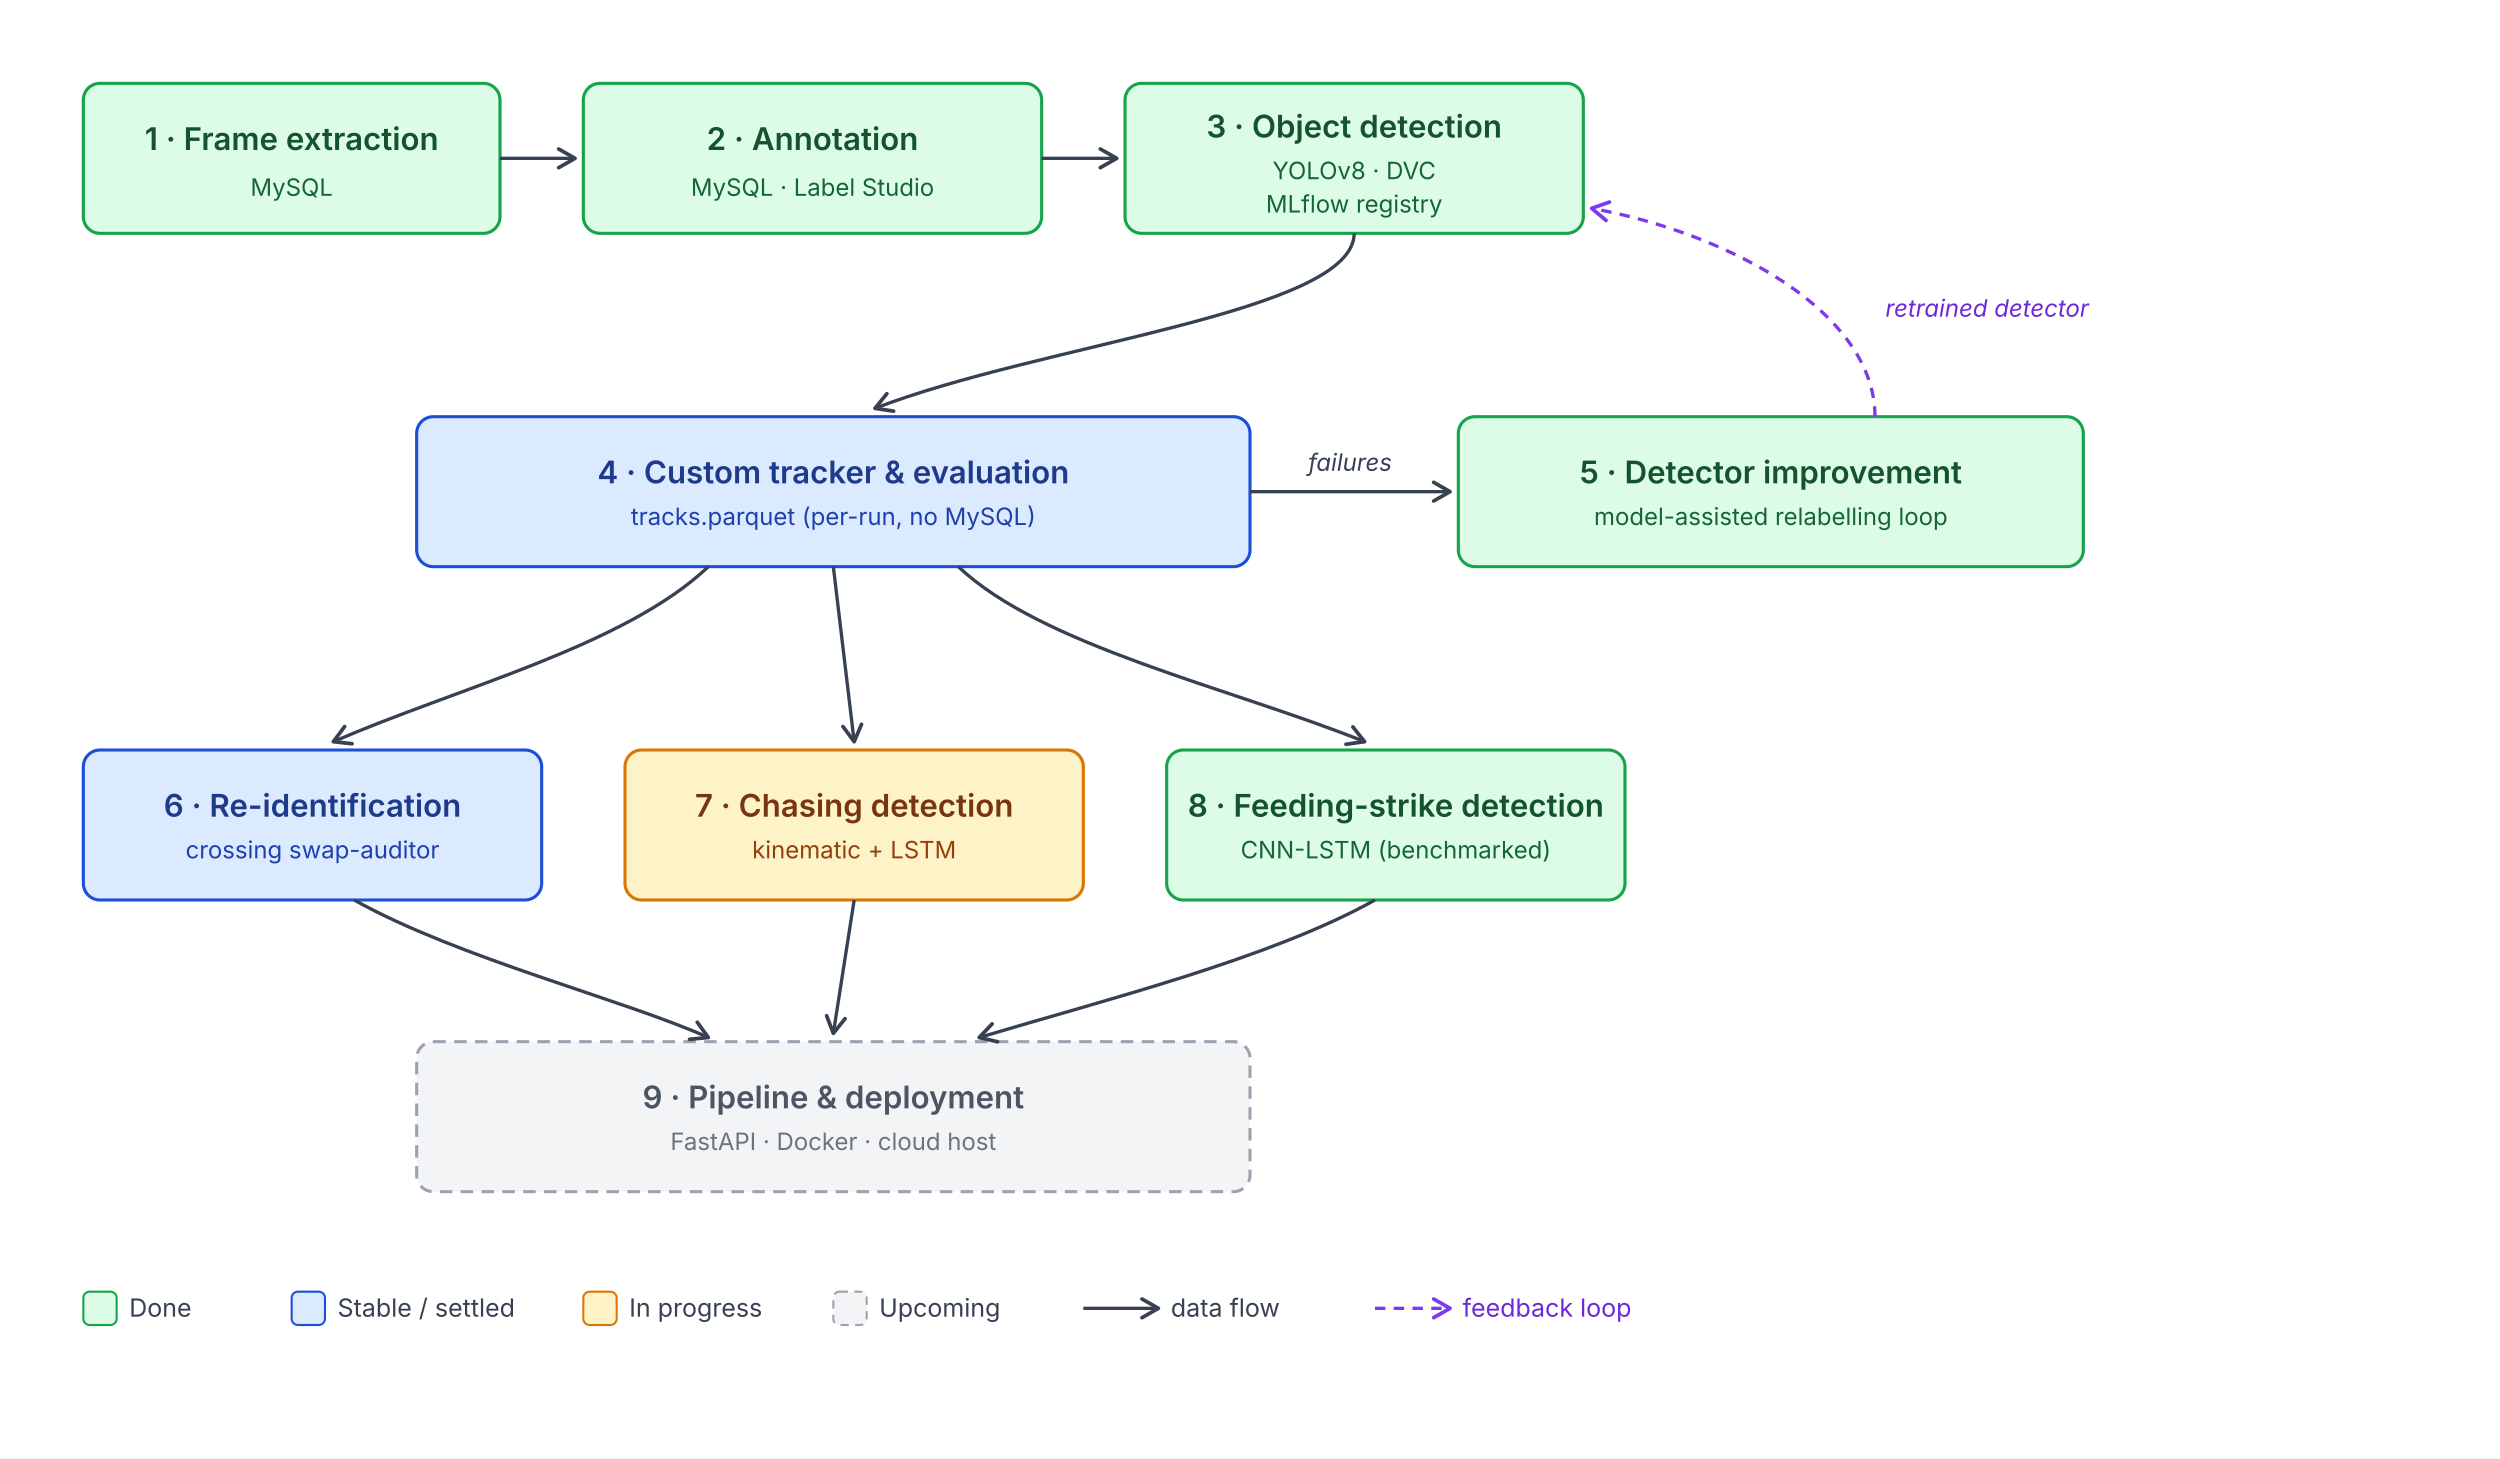
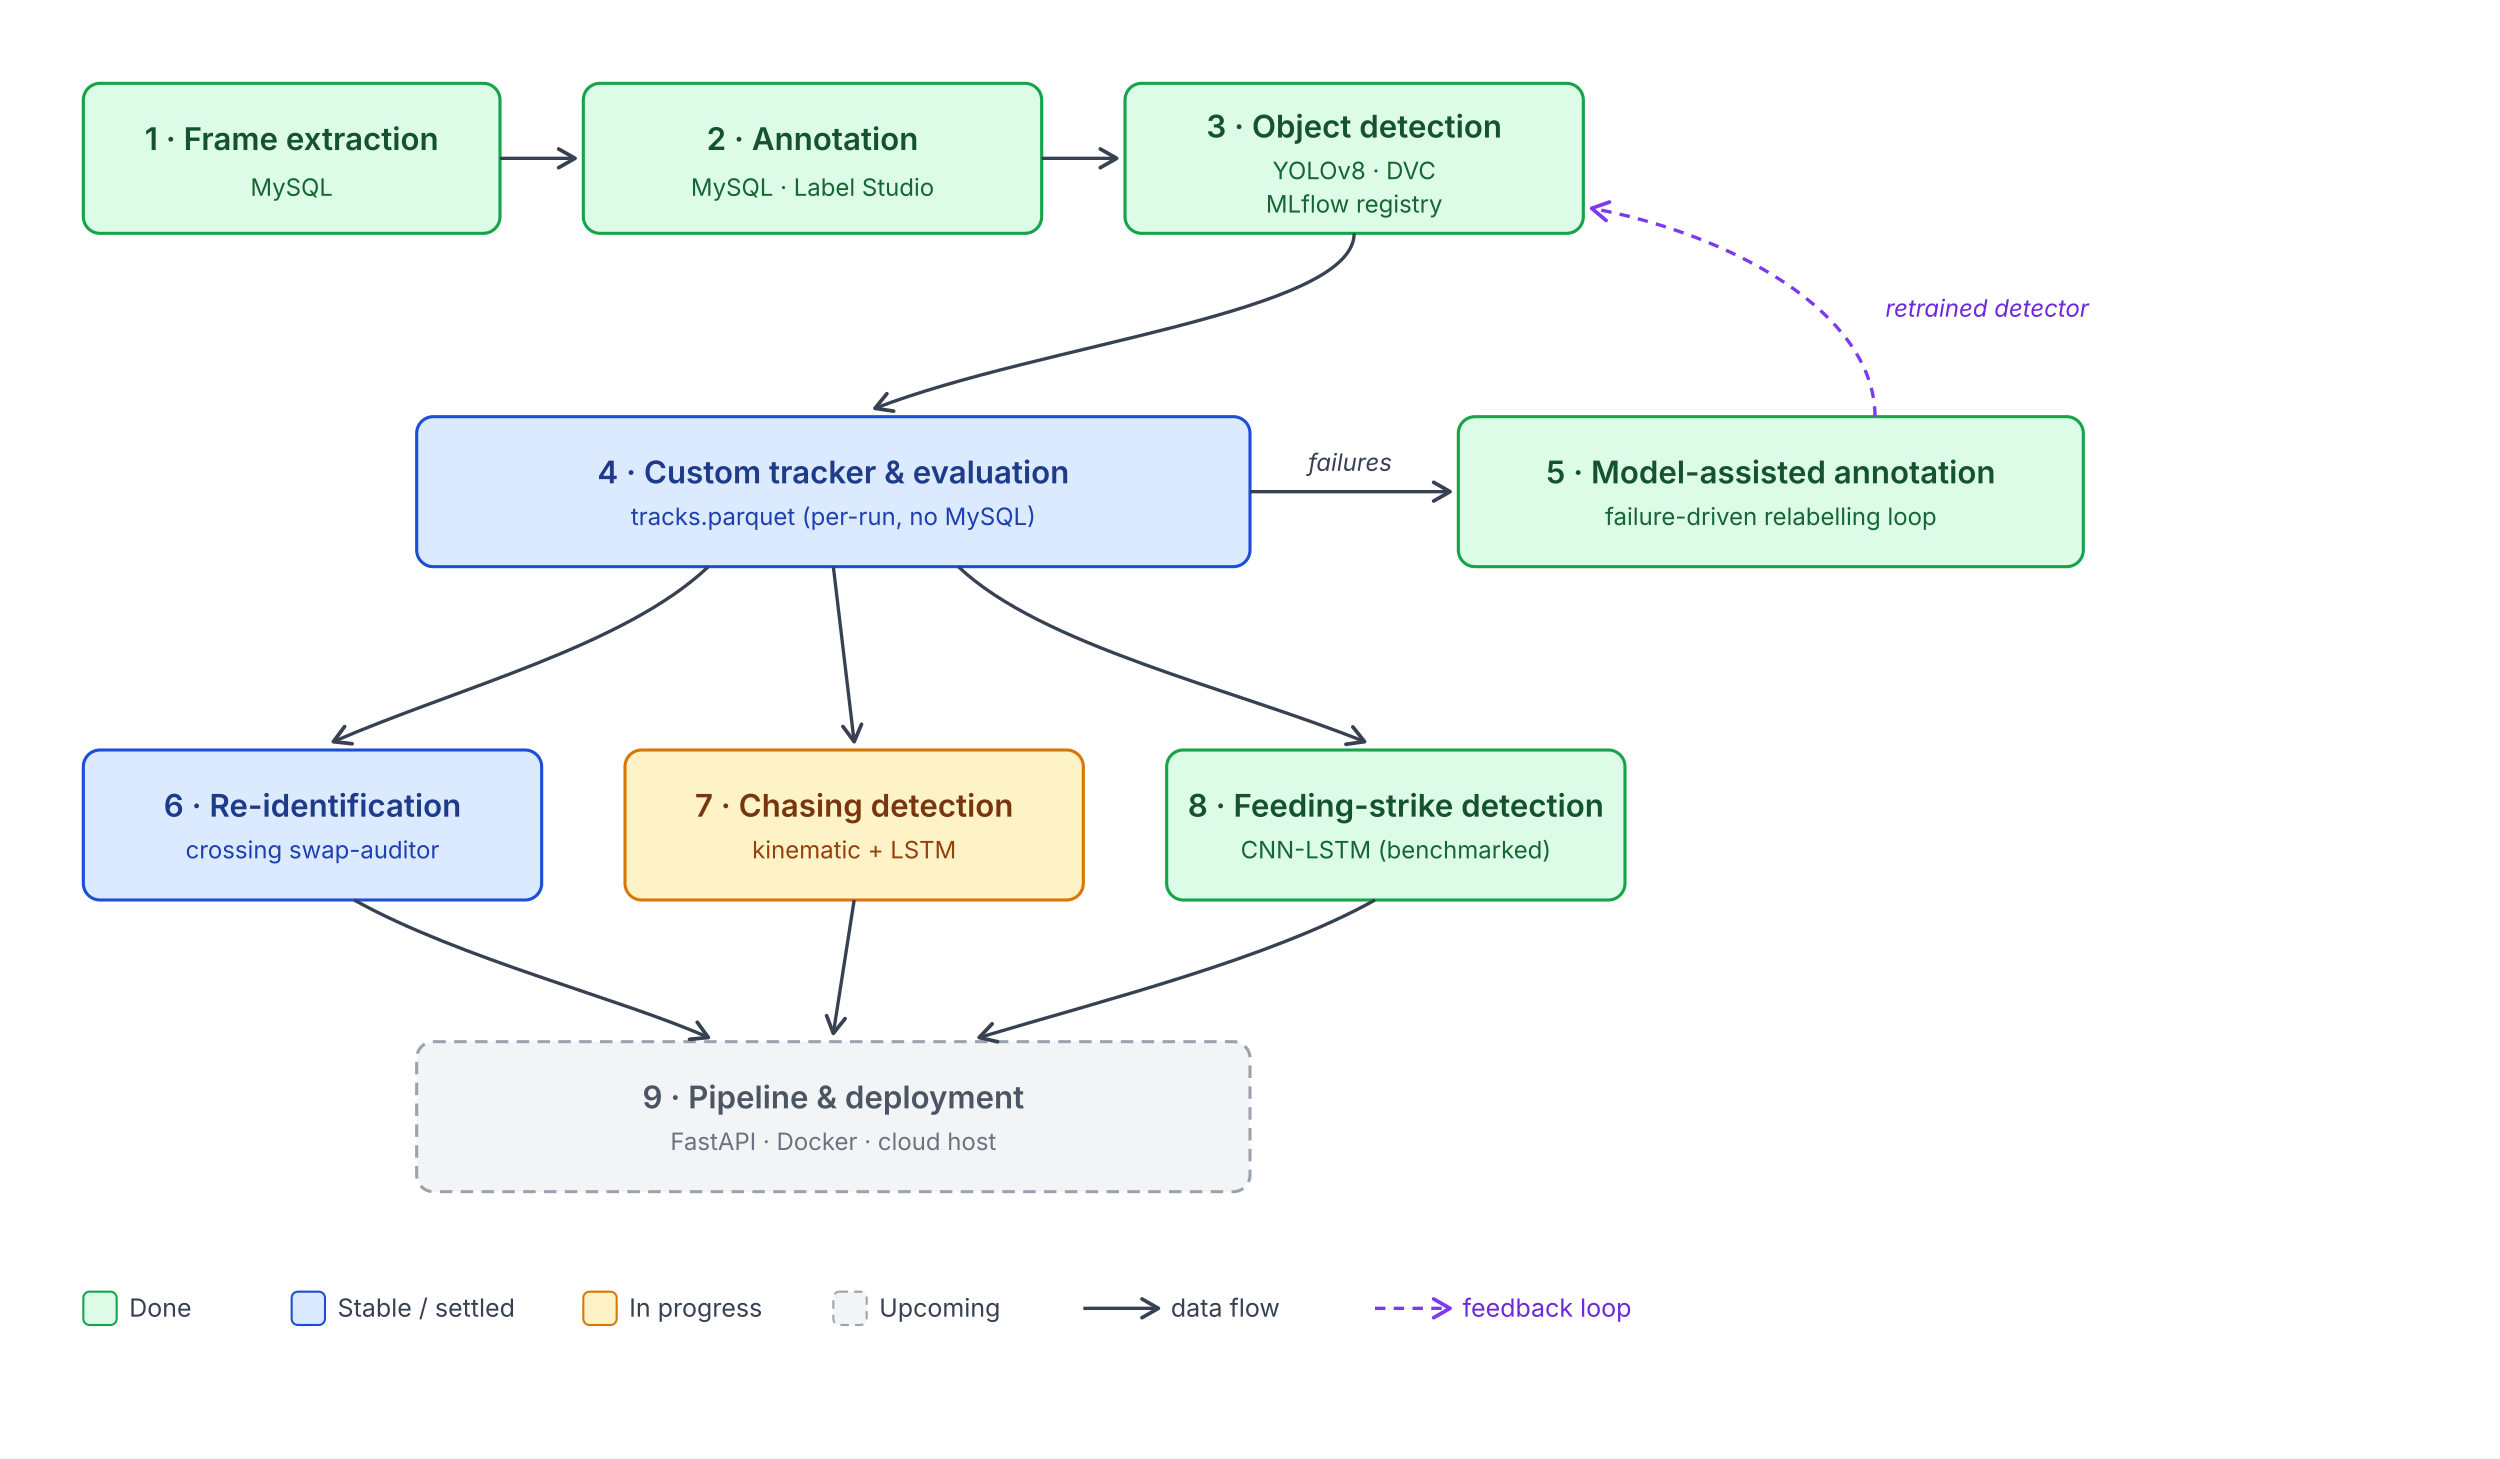
<svg xmlns="http://www.w3.org/2000/svg" width="100%" viewBox="0 0 1200 700" role="img" font-family="'Anthropic Sans', -apple-system, 'system-ui', 'Segoe UI', sans-serif">
  <defs>
    <marker id="arrow" viewBox="0 0 10 10" refX="8" refY="5" markerWidth="7" markerHeight="7" orient="auto-start-reverse">
      <path d="M1 1L8 5L1 9" fill="none" stroke="#374151" stroke-width="1.6" stroke-linecap="round" stroke-linejoin="round" />
    </marker>
    <marker id="arrow-feedback" viewBox="0 0 10 10" refX="8" refY="5" markerWidth="7" markerHeight="7" orient="auto-start-reverse">
      <path d="M1 1L8 5L1 9" fill="none" stroke="#7c3aed" stroke-width="1.6" stroke-linecap="round" stroke-linejoin="round" />
    </marker>
  </defs>
  <rect x="0" y="0" width="1200" height="700" fill="#ffffff" />
  <g font-size="15" font-weight="600">
    <rect x="40" y="40" width="200" height="72" rx="8" fill="#dcfce7" stroke="#16a34a" stroke-width="1.5" />
    <text x="140" y="72" text-anchor="middle" fill="#14532d">1 · Frame extraction</text>
    <text x="140" y="94" text-anchor="middle" font-size="11.5" font-weight="400" fill="#166534">MySQL</text>
    <rect x="280" y="40" width="220" height="72" rx="8" fill="#dcfce7" stroke="#16a34a" stroke-width="1.5" />
    <text x="390" y="72" text-anchor="middle" fill="#14532d">2 · Annotation</text>
    <text x="390" y="94" text-anchor="middle" font-size="11.5" font-weight="400" fill="#166534">MySQL · Label Studio</text>
    <rect x="540" y="40" width="220" height="72" rx="8" fill="#dcfce7" stroke="#16a34a" stroke-width="1.5" />
    <text x="650" y="66" text-anchor="middle" fill="#14532d">3 · Object detection</text>
    <text x="650" y="86" text-anchor="middle" font-size="11.5" font-weight="400" fill="#166534">YOLOv8 · DVC</text>
    <text x="650" y="102" text-anchor="middle" font-size="11.5" font-weight="400" fill="#166534">MLflow registry</text>
  </g>
  <line x1="240" y1="76" x2="276" y2="76" stroke="#374151" stroke-width="1.6" marker-end="url(#arrow)" />
  <line x1="500" y1="76" x2="536" y2="76" stroke="#374151" stroke-width="1.6" marker-end="url(#arrow)" />
  <rect x="200" y="200" width="400" height="72" rx="8" fill="#dbeafe" stroke="#1d4ed8" stroke-width="1.5" />
  <text x="400" y="232" text-anchor="middle" font-size="15" font-weight="600" fill="#1e3a8a">4 · Custom tracker &amp; evaluation</text>
  <text x="400" y="252" text-anchor="middle" font-size="11.5" fill="#1e40af">tracks.parquet (per-run, no MySQL)</text>
  <path d="M 650 112 C 650 150, 500 165, 420 196" fill="none" stroke="#374151" stroke-width="1.6" marker-end="url(#arrow)" />
  <rect x="700" y="200" width="300" height="72" rx="8" fill="#dcfce7" stroke="#16a34a" stroke-width="1.5" />
-   <text x="850" y="232" text-anchor="middle" font-size="15" font-weight="600" fill="#14532d">5 · Detector improvement</text>
-   <text x="850" y="252" text-anchor="middle" font-size="11.5" fill="#166534">model-assisted relabelling loop</text>
+   <text x="850" y="232" text-anchor="middle" font-size="15" font-weight="600" fill="#14532d">5 · Model-assisted annotation</text>
+   <text x="850" y="252" text-anchor="middle" font-size="11.5" fill="#166534">failure-driven relabelling loop</text>
  <line x1="600" y1="236" x2="696" y2="236" stroke="#374151" stroke-width="1.6" marker-end="url(#arrow)" />
  <text x="648" y="226" text-anchor="middle" font-size="11.5" font-style="italic" fill="#374151">failures</text>
  <g font-size="15" font-weight="600">
    <rect x="40" y="360" width="220" height="72" rx="8" fill="#dbeafe" stroke="#1d4ed8" stroke-width="1.5" />
    <text x="150" y="392" text-anchor="middle" fill="#1e3a8a">6 · Re-identification</text>
    <text x="150" y="412" text-anchor="middle" font-size="11.5" font-weight="400" fill="#1e40af">crossing swap-auditor</text>
    <rect x="300" y="360" width="220" height="72" rx="8" fill="#fef3c7" stroke="#d97706" stroke-width="1.5" />
    <text x="410" y="392" text-anchor="middle" fill="#78350f">7 · Chasing detection</text>
    <text x="410" y="412" text-anchor="middle" font-size="11.5" font-weight="400" fill="#92400e">kinematic + LSTM</text>
    <rect x="560" y="360" width="220" height="72" rx="8" fill="#dcfce7" stroke="#16a34a" stroke-width="1.5" />
    <text x="670" y="392" text-anchor="middle" fill="#14532d">8 · Feeding-strike detection</text>
    <text x="670" y="412" text-anchor="middle" font-size="11.5" font-weight="400" fill="#166534">CNN-LSTM (benchmarked)</text>
  </g>
  <path d="M 340 272 C 300 310, 220 330, 160 356" fill="none" stroke="#374151" stroke-width="1.6" marker-end="url(#arrow)" />
  <path d="M 400 272 L 410 356" fill="none" stroke="#374151" stroke-width="1.6" marker-end="url(#arrow)" />
  <path d="M 460 272 C 500 310, 590 330, 655 356" fill="none" stroke="#374151" stroke-width="1.6" marker-end="url(#arrow)" />
  <rect x="200" y="500" width="400" height="72" rx="8" fill="#f3f4f6" stroke="#9ca3af" stroke-width="1.5" stroke-dasharray="6 4" />
  <text x="400" y="532" text-anchor="middle" font-size="15" font-weight="600" fill="#4b5563">9 · Pipeline &amp; deployment</text>
  <text x="400" y="552" text-anchor="middle" font-size="11.5" fill="#6b7280">FastAPI · Docker · cloud host</text>
  <path d="M 170 432 C 220 460, 300 480, 340 498" fill="none" stroke="#374151" stroke-width="1.6" marker-end="url(#arrow)" />
  <path d="M 410 432 L 400 496" fill="none" stroke="#374151" stroke-width="1.6" marker-end="url(#arrow)" />
  <path d="M 660 432 C 610 460, 530 480, 470 498" fill="none" stroke="#374151" stroke-width="1.6" marker-end="url(#arrow)" />
  <path d="M 900 200 C 900 150, 830 112, 764 100" fill="none" stroke="#7c3aed" stroke-width="1.6" stroke-dasharray="5 4" marker-end="url(#arrow-feedback)" />
  <text x="905" y="152" font-size="11.5" font-style="italic" fill="#6d28d9">retrained detector</text>
  <g font-size="12">
    <rect x="40" y="620" width="16" height="16" rx="3" fill="#dcfce7" stroke="#16a34a" />
    <text x="62" y="632" fill="#374151">Done</text>
    <rect x="140" y="620" width="16" height="16" rx="3" fill="#dbeafe" stroke="#1d4ed8" />
    <text x="162" y="632" fill="#374151">Stable / settled</text>
    <rect x="280" y="620" width="16" height="16" rx="3" fill="#fef3c7" stroke="#d97706" />
    <text x="302" y="632" fill="#374151">In progress</text>
    <rect x="400" y="620" width="16" height="16" rx="3" fill="#f3f4f6" stroke="#9ca3af" stroke-dasharray="4 3" />
    <text x="422" y="632" fill="#374151">Upcoming</text>
    <line x1="520" y1="628" x2="556" y2="628" stroke="#374151" stroke-width="1.6" marker-end="url(#arrow)" />
    <text x="562" y="632" fill="#374151">data flow</text>
    <line x1="660" y1="628" x2="696" y2="628" stroke="#7c3aed" stroke-width="1.6" stroke-dasharray="5 4" marker-end="url(#arrow-feedback)" />
    <text x="702" y="632" fill="#6d28d9">feedback loop</text>
  </g>
</svg>
